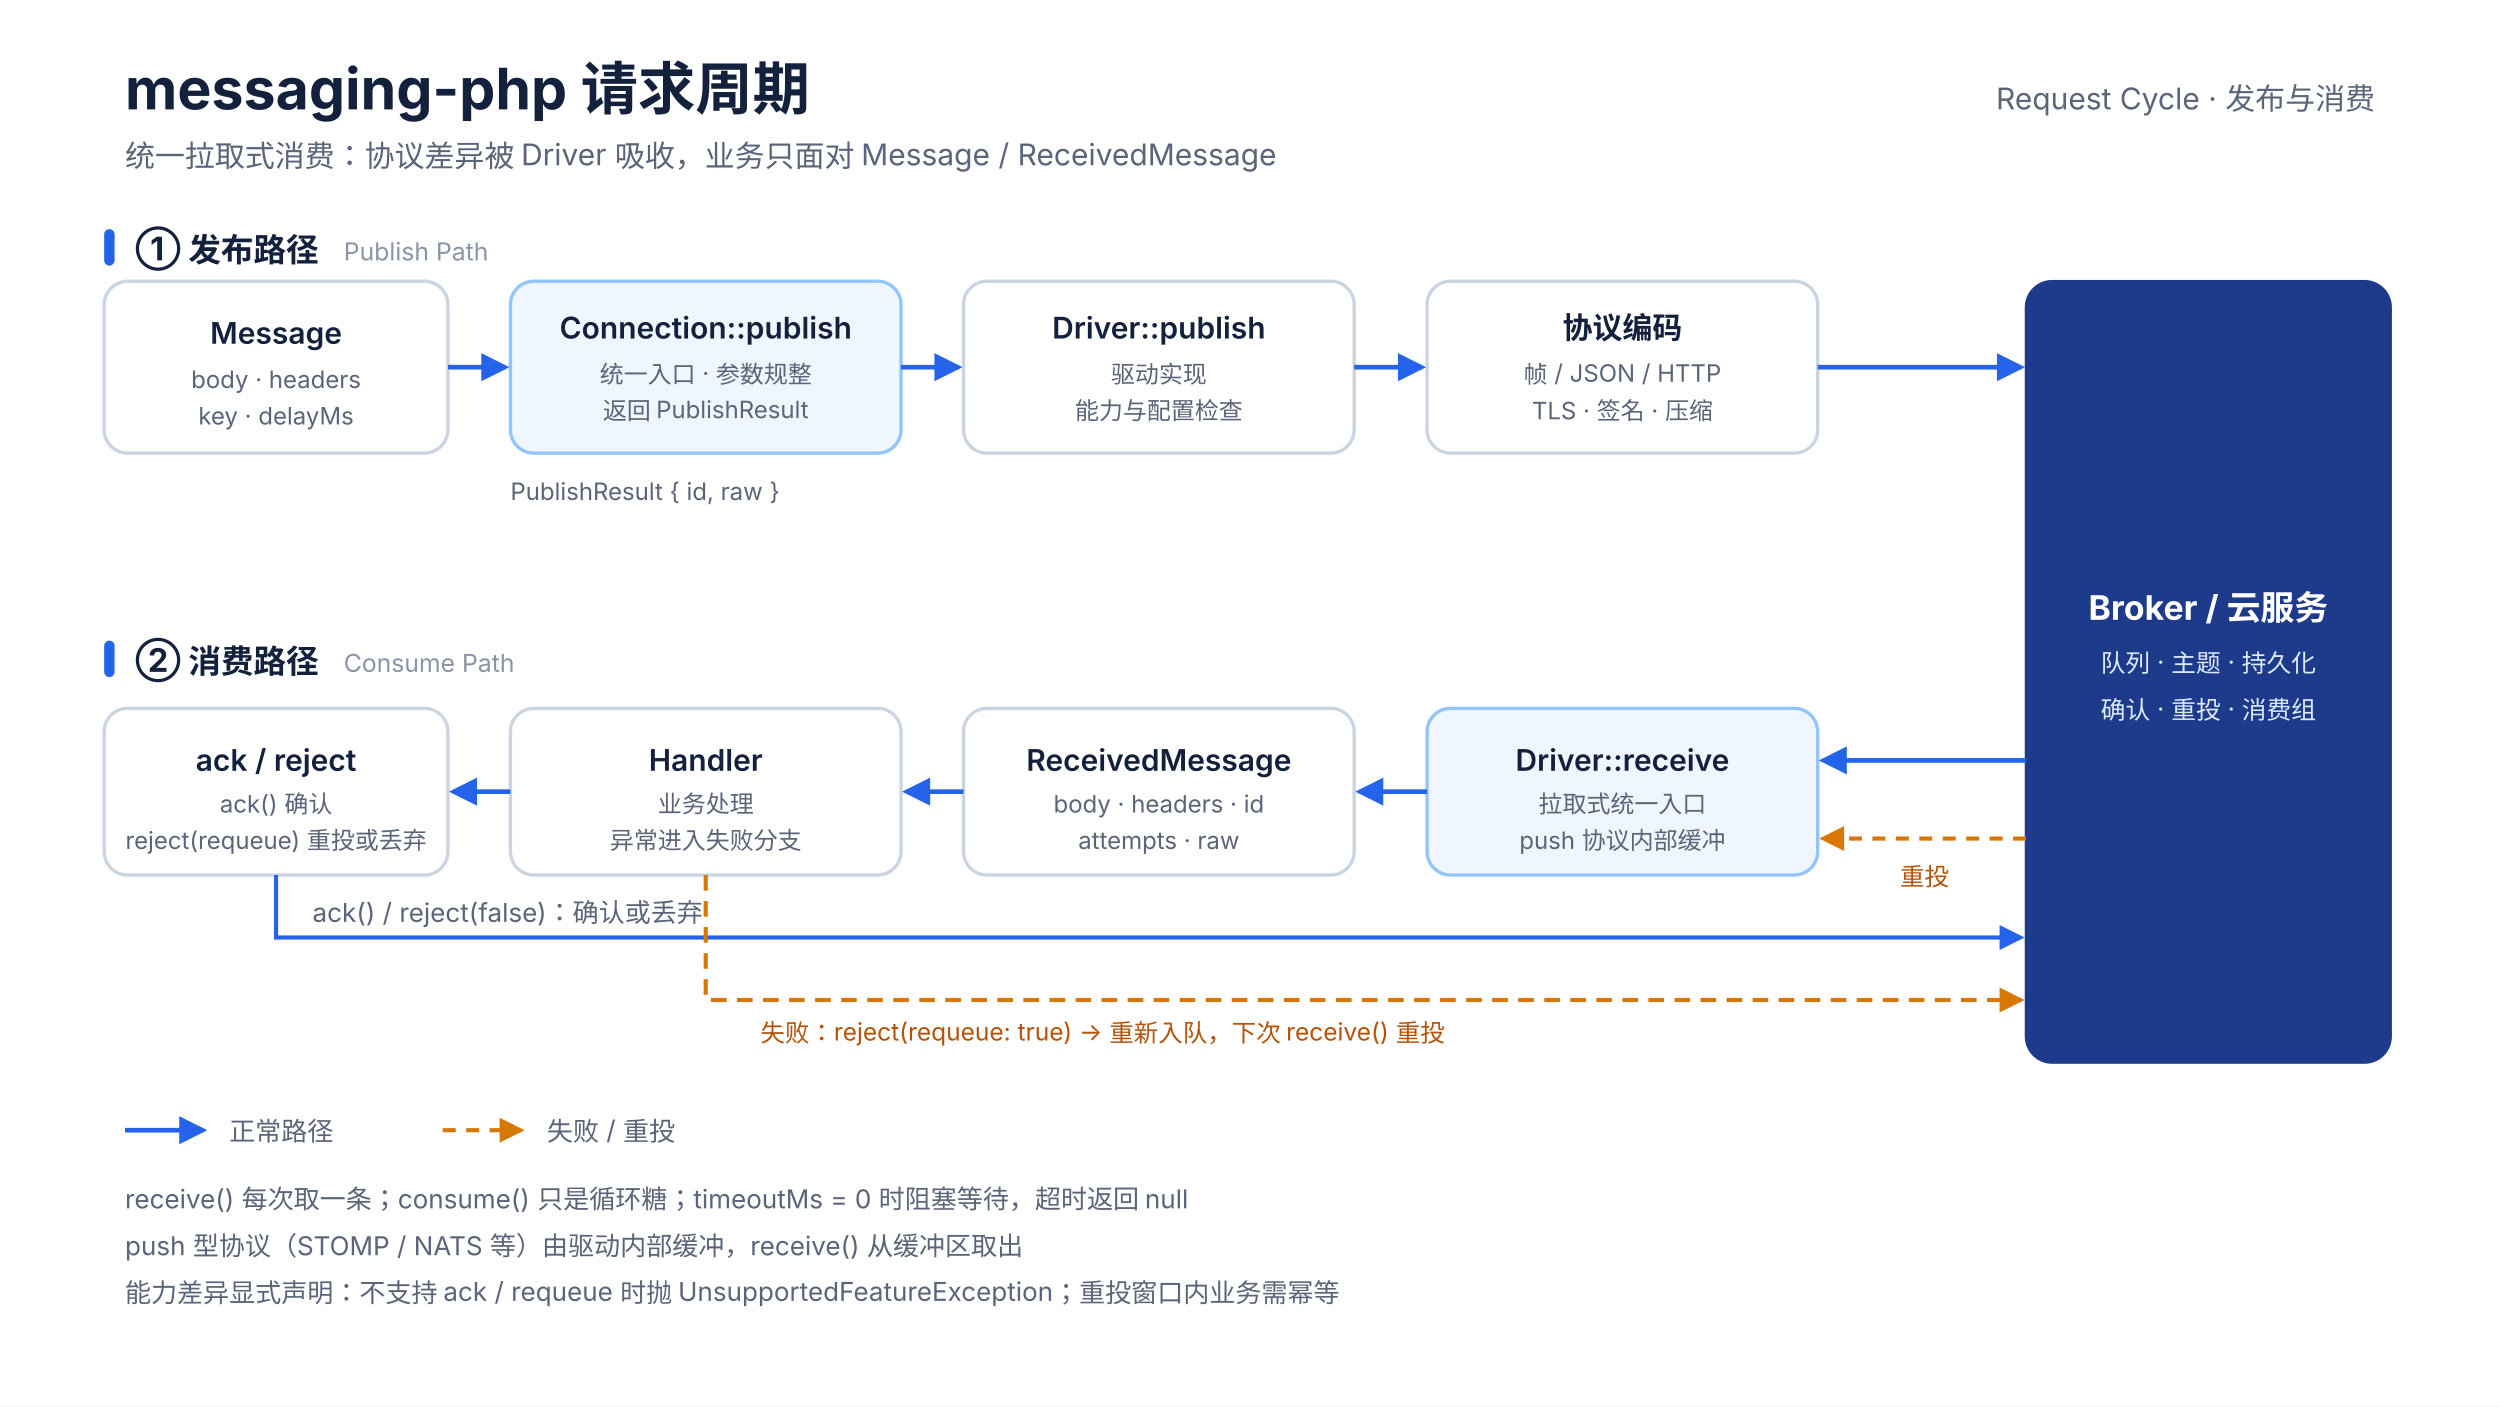
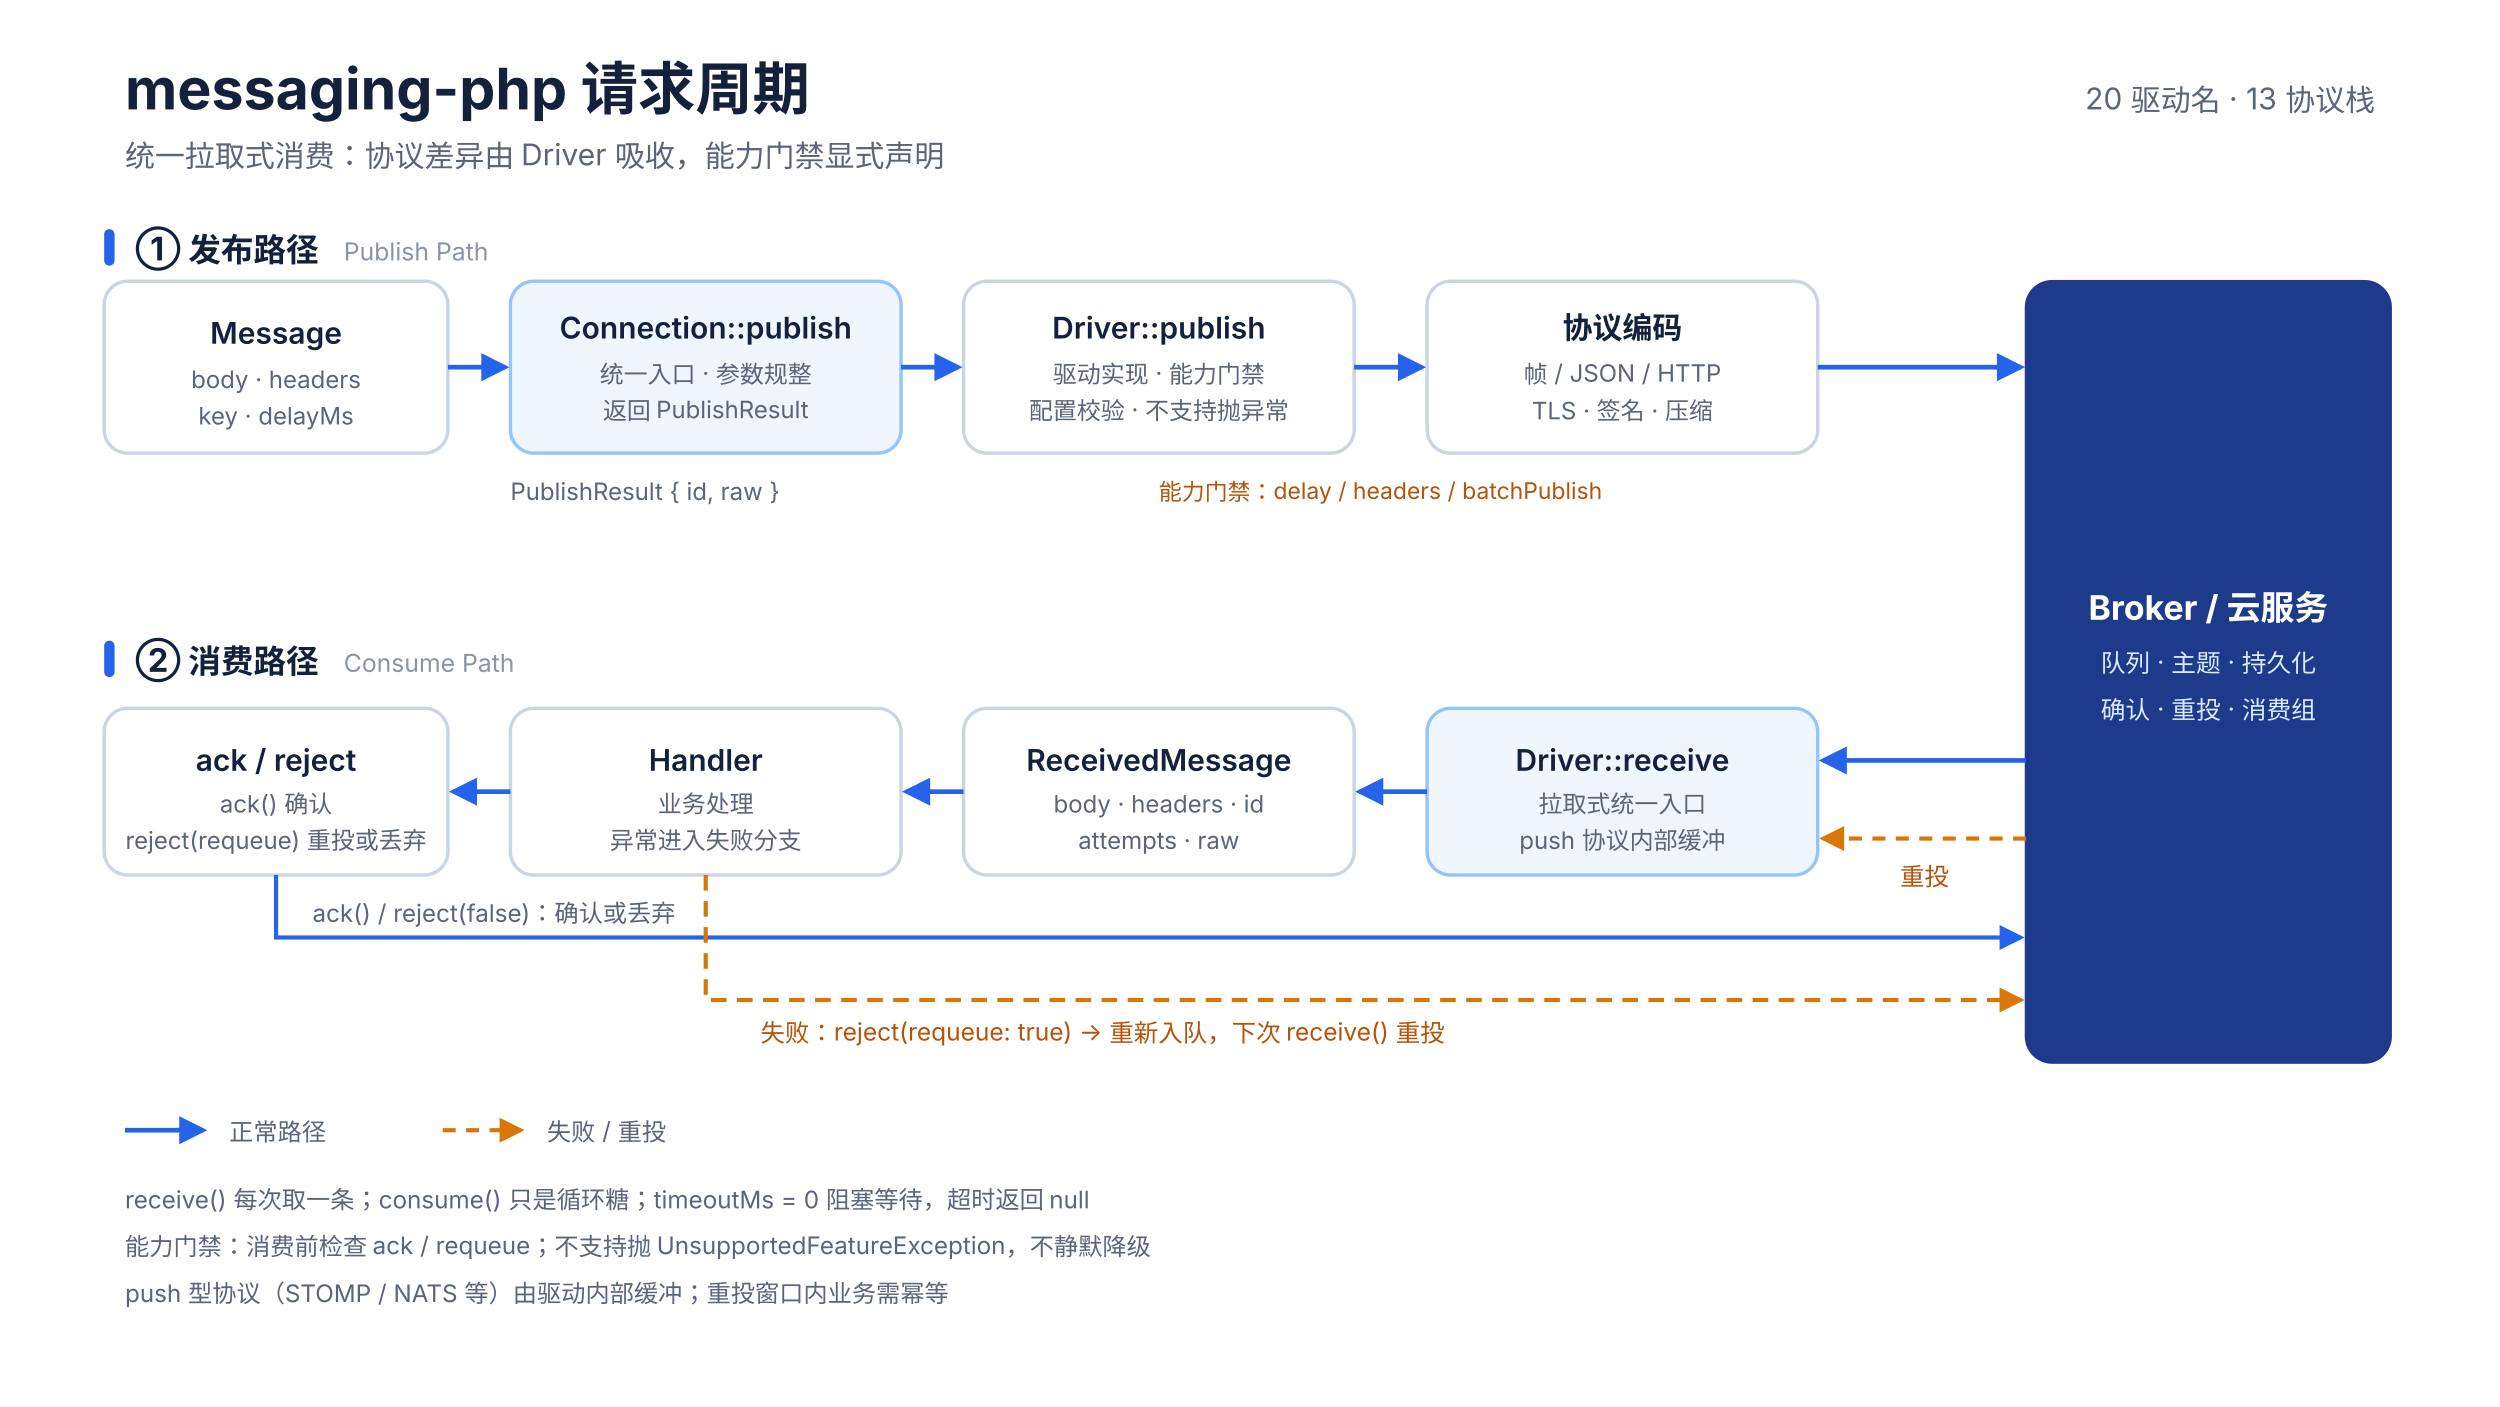
<svg xmlns="http://www.w3.org/2000/svg" width="960" height="540" viewBox="0 0 960 540" role="img" aria-labelledby="req-title req-desc">
  <style>
    text{font-family:system-ui,-apple-system,'Segoe UI','PingFang SC','Microsoft YaHei',sans-serif;fill:#14213D}
    .title{font-size:22px;font-weight:700}
    .sub{font-size:11.5px;fill:#5B6478}
    .lane{font-size:12.5px;font-weight:700}
    .lane-en{font-size:9.5px;fill:#8A94A6}
    .n{font-size:11.5px;font-weight:600}
    .ns{font-size:9.2px;fill:#5B6478}
    .bn{font-size:13px;font-weight:700;fill:#FFFFFF}
    .bs{font-size:9.5px;fill:#DBEAFE}
-     .note{font-size:10px;fill:#5B6478}
+     .note{font-size:9.3px;fill:#5B6478}
    .tag{font-size:9.4px;fill:#B45309}
+     .gate{font-size:8.8px;fill:#B45309}
    .ctr{text-anchor:middle}
  </style>
  <defs>
    <marker id="arw-blue" viewBox="0 0 10 10" refX="8.5" refY="5" markerWidth="6" markerHeight="6" orient="auto">
      <path d="M0 0 10 5 0 10z" fill="#2563EB" />
    </marker>
    <marker id="arw-amber" viewBox="0 0 10 10" refX="8.5" refY="5" markerWidth="6" markerHeight="6" orient="auto">
      <path d="M0 0 10 5 0 10z" fill="#D97706" />
    </marker>
  </defs>
  <rect x="0" y="0" width="960" height="540" fill="#FFFFFF" />
  <text class="title" x="48" y="42">messaging-php 请求周期</text>
-   <text class="sub" x="912" y="42" text-anchor="end">Request Cycle · 发布与消费</text>
-   <text class="sub" x="48" y="64">统一拉取式消费：协议差异被 Driver 吸收，业务只面对 Message / ReceivedMessage</text>
+   <text class="sub" x="912" y="42" text-anchor="end">20 驱动名 · 13 协议栈</text>
+   <text class="sub" x="48" y="64">统一拉取式消费：协议差异由 Driver 吸收，能力门禁显式声明</text>
  <rect x="40" y="88" width="4" height="14" rx="2" fill="#2563EB" />
  <text class="lane" x="52" y="100">① 发布路径</text>
  <text class="lane-en" x="132" y="100">Publish Path</text>
  <rect x="40" y="108" width="132" height="66" rx="9" fill="#FFFFFF" stroke="#CBD5E1" stroke-width="1.3" />
  <text class="n ctr" x="106" y="132">Message</text>
  <text class="ns ctr" x="106" y="149">body · headers</text>
  <text class="ns ctr" x="106" y="163">key · delayMs</text>
  <rect x="196" y="108" width="150" height="66" rx="9" fill="#EFF6FF" stroke="#93C5FD" stroke-width="1.3" />
  <text class="n ctr" x="271" y="130">Connection::publish</text>
  <text class="ns ctr" x="271" y="147">统一入口 · 参数规整</text>
  <text class="ns ctr" x="271" y="161">返回 PublishResult</text>
  <rect x="370" y="108" width="150" height="66" rx="9" fill="#FFFFFF" stroke="#CBD5E1" stroke-width="1.3" />
  <text class="n ctr" x="445" y="130">Driver::publish</text>
-   <text class="ns ctr" x="445" y="147">驱动实现</text>
-   <text class="ns ctr" x="445" y="161">能力与配置检查</text>
+   <text class="ns ctr" x="445" y="147">驱动实现 · 能力门禁</text>
+   <text class="ns ctr" x="445" y="161">配置校验 · 不支持抛异常</text>
  <rect x="548" y="108" width="150" height="66" rx="9" fill="#FFFFFF" stroke="#CBD5E1" stroke-width="1.3" />
  <text class="n ctr" x="623" y="130">协议编码</text>
  <text class="ns ctr" x="623" y="147">帧 / JSON / HTTP</text>
  <text class="ns ctr" x="623" y="161">TLS · 签名 · 压缩</text>
  <rect x="778" y="108" width="140" height="300" rx="10" fill="#1E3A8A" stroke="#1E3A8A" />
  <text class="bn ctr" x="848" y="238">Broker / 云服务</text>
  <text class="bs ctr" x="848" y="258">队列 · 主题 · 持久化</text>
  <text class="bs ctr" x="848" y="276">确认 · 重投 · 消费组</text>
  <line x1="172" y1="141" x2="194" y2="141" stroke="#2563EB" stroke-width="1.8" marker-end="url(#arw-blue)" />
  <line x1="346" y1="141" x2="368" y2="141" stroke="#2563EB" stroke-width="1.8" marker-end="url(#arw-blue)" />
  <line x1="520" y1="141" x2="546" y2="141" stroke="#2563EB" stroke-width="1.8" marker-end="url(#arw-blue)" />
  <line x1="698" y1="141" x2="776" y2="141" stroke="#2563EB" stroke-width="1.8" marker-end="url(#arw-blue)" />
  <text class="ns" x="196" y="192">PublishResult { id, raw }</text>
+   <text class="gate" x="445" y="192">能力门禁：delay / headers / batchPublish</text>
  <rect x="40" y="246" width="4" height="14" rx="2" fill="#2563EB" />
  <text class="lane" x="52" y="258">② 消费路径</text>
  <text class="lane-en" x="132" y="258">Consume Path</text>
  <rect x="40" y="272" width="132" height="64" rx="9" fill="#FFFFFF" stroke="#CBD5E1" stroke-width="1.3" />
  <text class="n ctr" x="106" y="296">ack / reject</text>
  <text class="ns ctr" x="106" y="312">ack() 确认</text>
  <text class="ns ctr" x="106" y="326">reject(requeue) 重投或丢弃</text>
  <rect x="196" y="272" width="150" height="64" rx="9" fill="#FFFFFF" stroke="#CBD5E1" stroke-width="1.3" />
  <text class="n ctr" x="271" y="296">Handler</text>
  <text class="ns ctr" x="271" y="312">业务处理</text>
  <text class="ns ctr" x="271" y="326">异常进入失败分支</text>
  <rect x="370" y="272" width="150" height="64" rx="9" fill="#FFFFFF" stroke="#CBD5E1" stroke-width="1.3" />
  <text class="n ctr" x="445" y="296">ReceivedMessage</text>
  <text class="ns ctr" x="445" y="312">body · headers · id</text>
  <text class="ns ctr" x="445" y="326">attempts · raw</text>
  <rect x="548" y="272" width="150" height="64" rx="9" fill="#EFF6FF" stroke="#93C5FD" stroke-width="1.3" />
  <text class="n ctr" x="623" y="296">Driver::receive</text>
  <text class="ns ctr" x="623" y="312">拉取式统一入口</text>
  <text class="ns ctr" x="623" y="326">push 协议内部缓冲</text>
  <line x1="778" y1="292" x2="700" y2="292" stroke="#2563EB" stroke-width="1.8" marker-end="url(#arw-blue)" />
  <line x1="548" y1="304" x2="522" y2="304" stroke="#2563EB" stroke-width="1.8" marker-end="url(#arw-blue)" />
  <line x1="370" y1="304" x2="348" y2="304" stroke="#2563EB" stroke-width="1.8" marker-end="url(#arw-blue)" />
  <line x1="196" y1="304" x2="174" y2="304" stroke="#2563EB" stroke-width="1.8" marker-end="url(#arw-blue)" />
  <line x1="778" y1="322" x2="700" y2="322" stroke="#D97706" stroke-width="1.6" stroke-dasharray="5 4" marker-end="url(#arw-amber)" />
  <text class="tag ctr" x="739" y="340">重投</text>
  <path d="M106 336 L106 360 L776 360" fill="none" stroke="#2563EB" stroke-width="1.6" marker-end="url(#arw-blue)" />
  <text class="note" x="120" y="354">ack() / reject(false)：确认或丢弃</text>
  <path d="M271 336 L271 384 L776 384" fill="none" stroke="#D97706" stroke-width="1.6" stroke-dasharray="6 4" marker-end="url(#arw-amber)" />
  <text class="tag" x="292" y="400">失败：reject(requeue: true) → 重新入队，下次 receive() 重投</text>
  <line x1="48" y1="434" x2="78" y2="434" stroke="#2563EB" stroke-width="1.8" marker-end="url(#arw-blue)" />
  <text class="note" x="88" y="438">正常路径</text>
  <line x1="170" y1="434" x2="200" y2="434" stroke="#D97706" stroke-width="1.6" stroke-dasharray="5 4" marker-end="url(#arw-amber)" />
  <text class="note" x="210" y="438">失败 / 重投</text>
-   <text class="note" x="48" y="464">receive() 每次取一条；consume() 只是循环糖；timeoutMs = 0 时阻塞等待，超时返回 null</text>
-   <text class="note" x="48" y="482">push 型协议（STOMP / NATS 等）由驱动内部缓冲，receive() 从缓冲区取出</text>
-   <text class="note" x="48" y="500">能力差异显式声明：不支持 ack / requeue 时抛 UnsupportedFeatureException；重投窗口内业务需幂等</text>
+   <text class="note" x="48" y="464">receive() 每次取一条；consume() 只是循环糖；timeoutMs = 0 阻塞等待，超时返回 null</text>
+   <text class="note" x="48" y="482">能力门禁：消费前检查 ack / requeue；不支持抛 UnsupportedFeatureException，不静默降级</text>
+   <text class="note" x="48" y="500">push 型协议（STOMP / NATS 等）由驱动内部缓冲；重投窗口内业务需幂等</text>
</svg>
